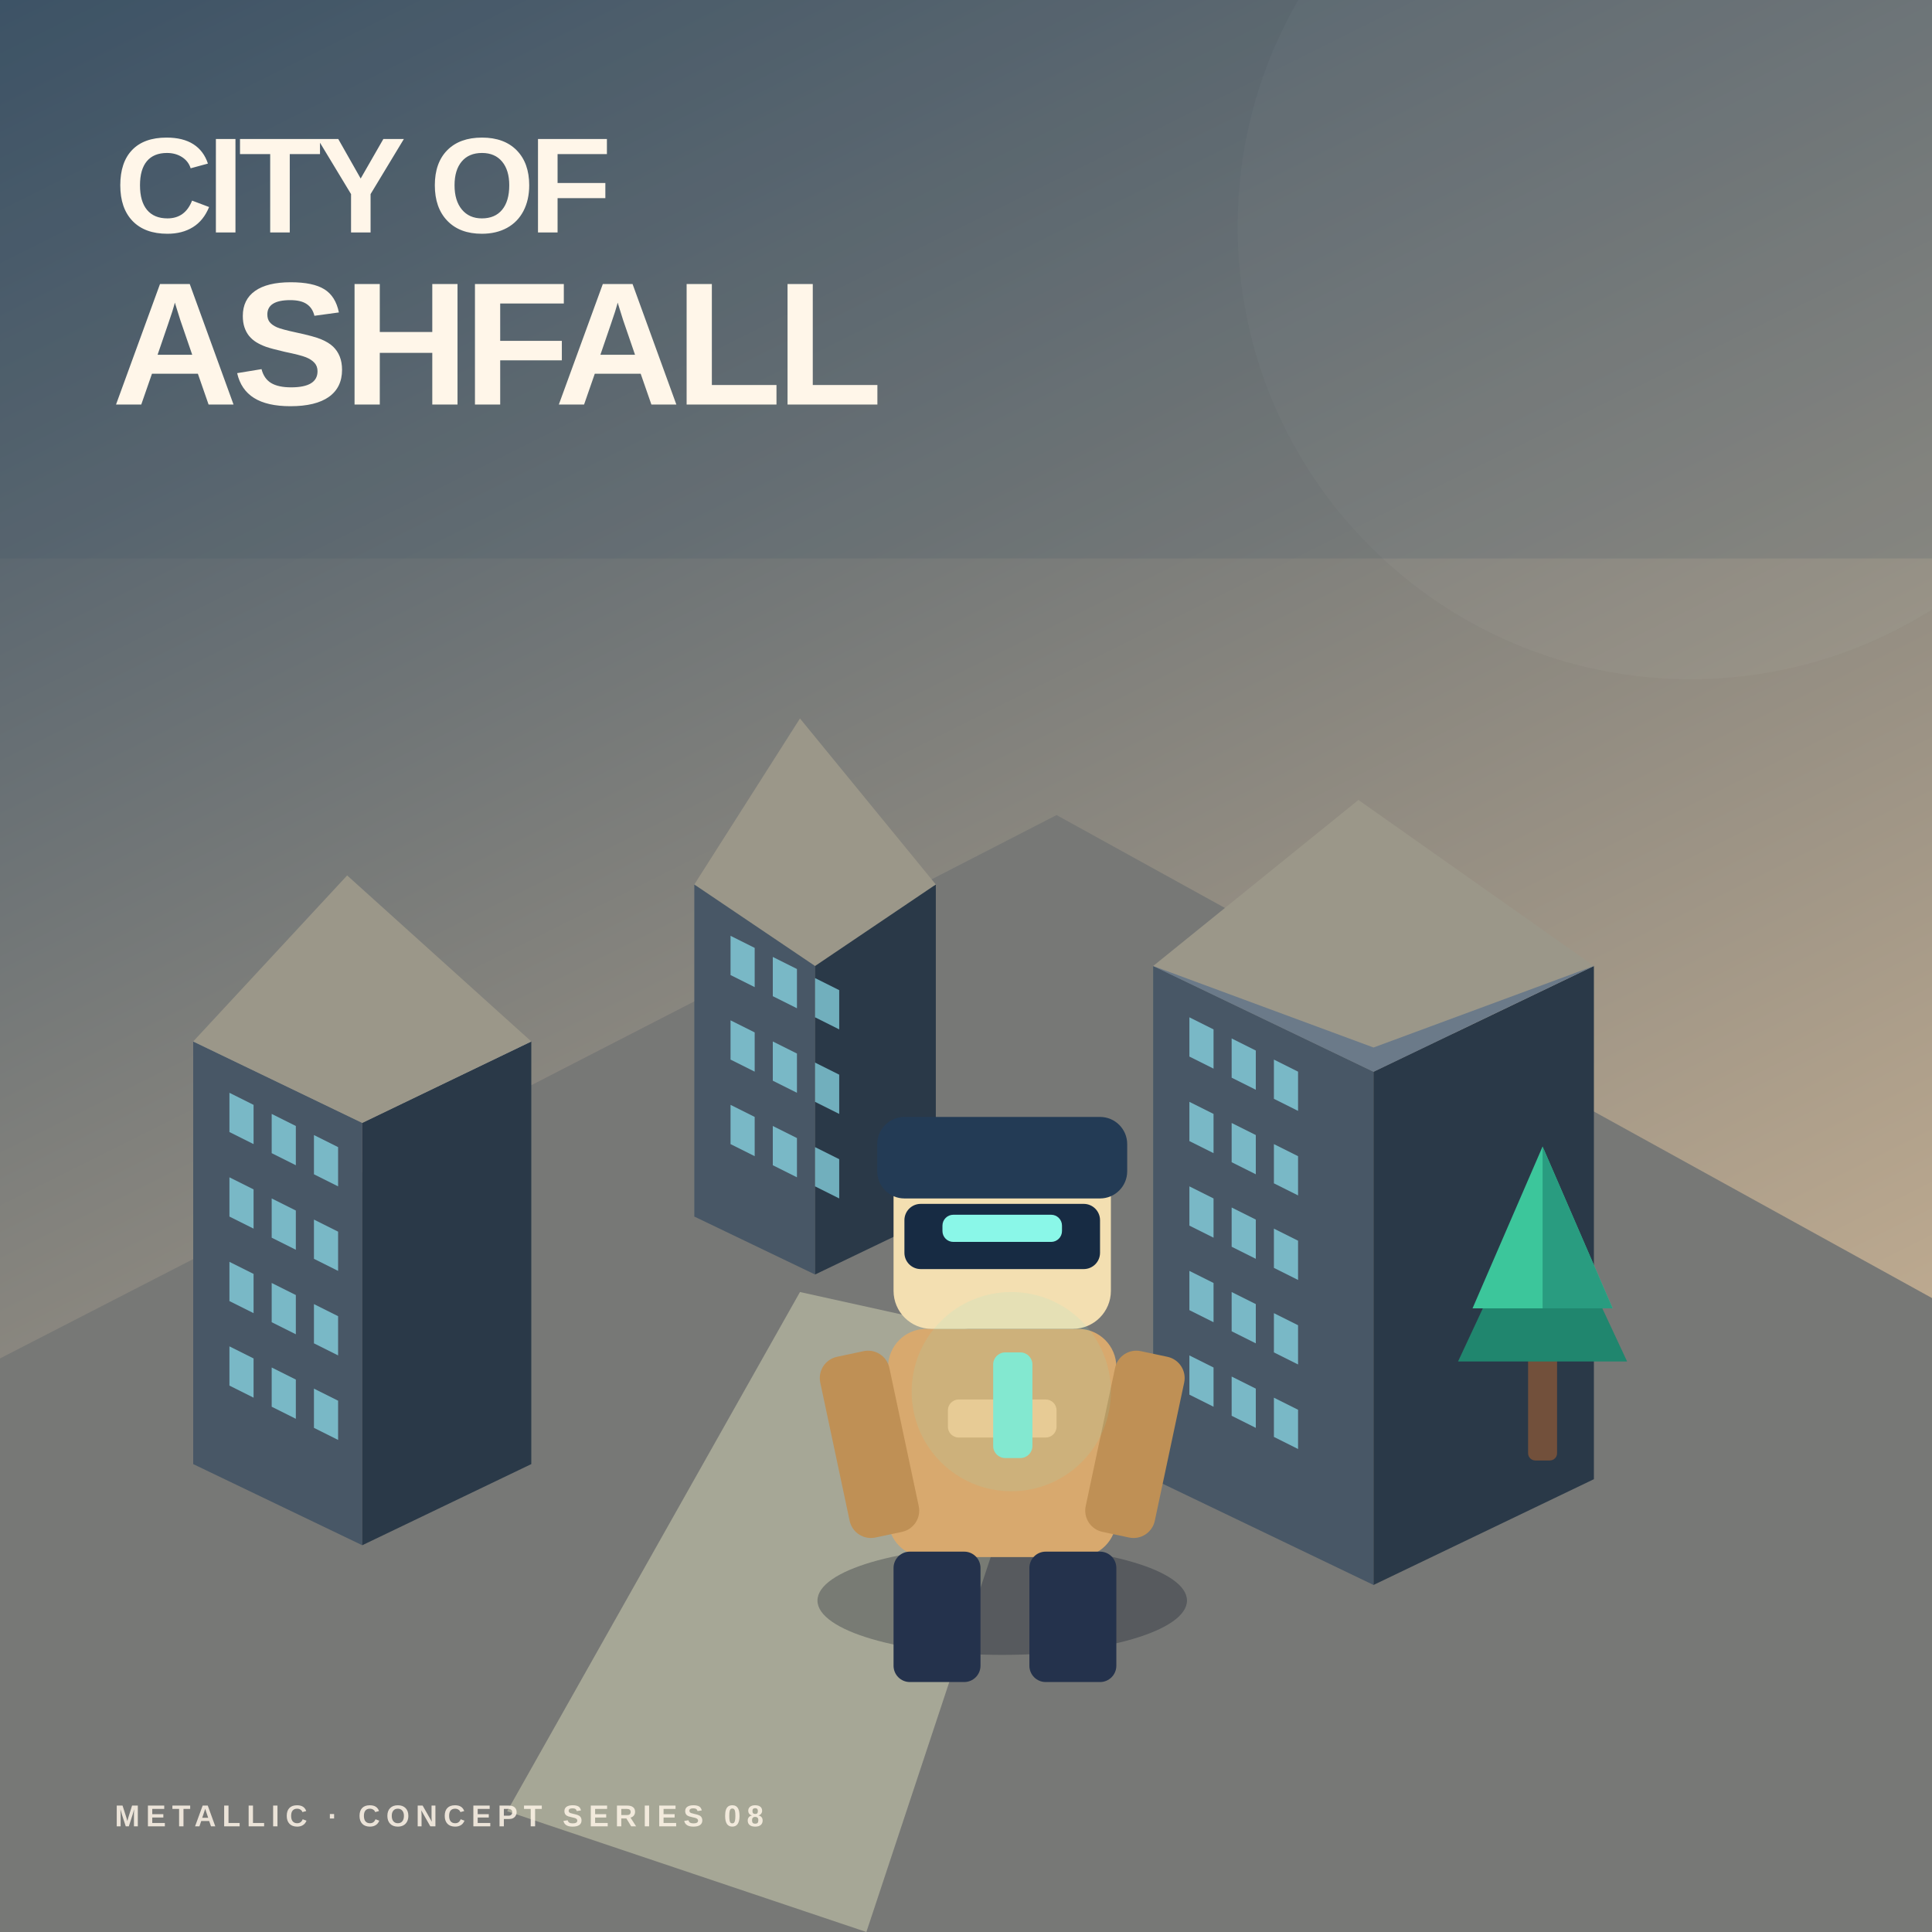
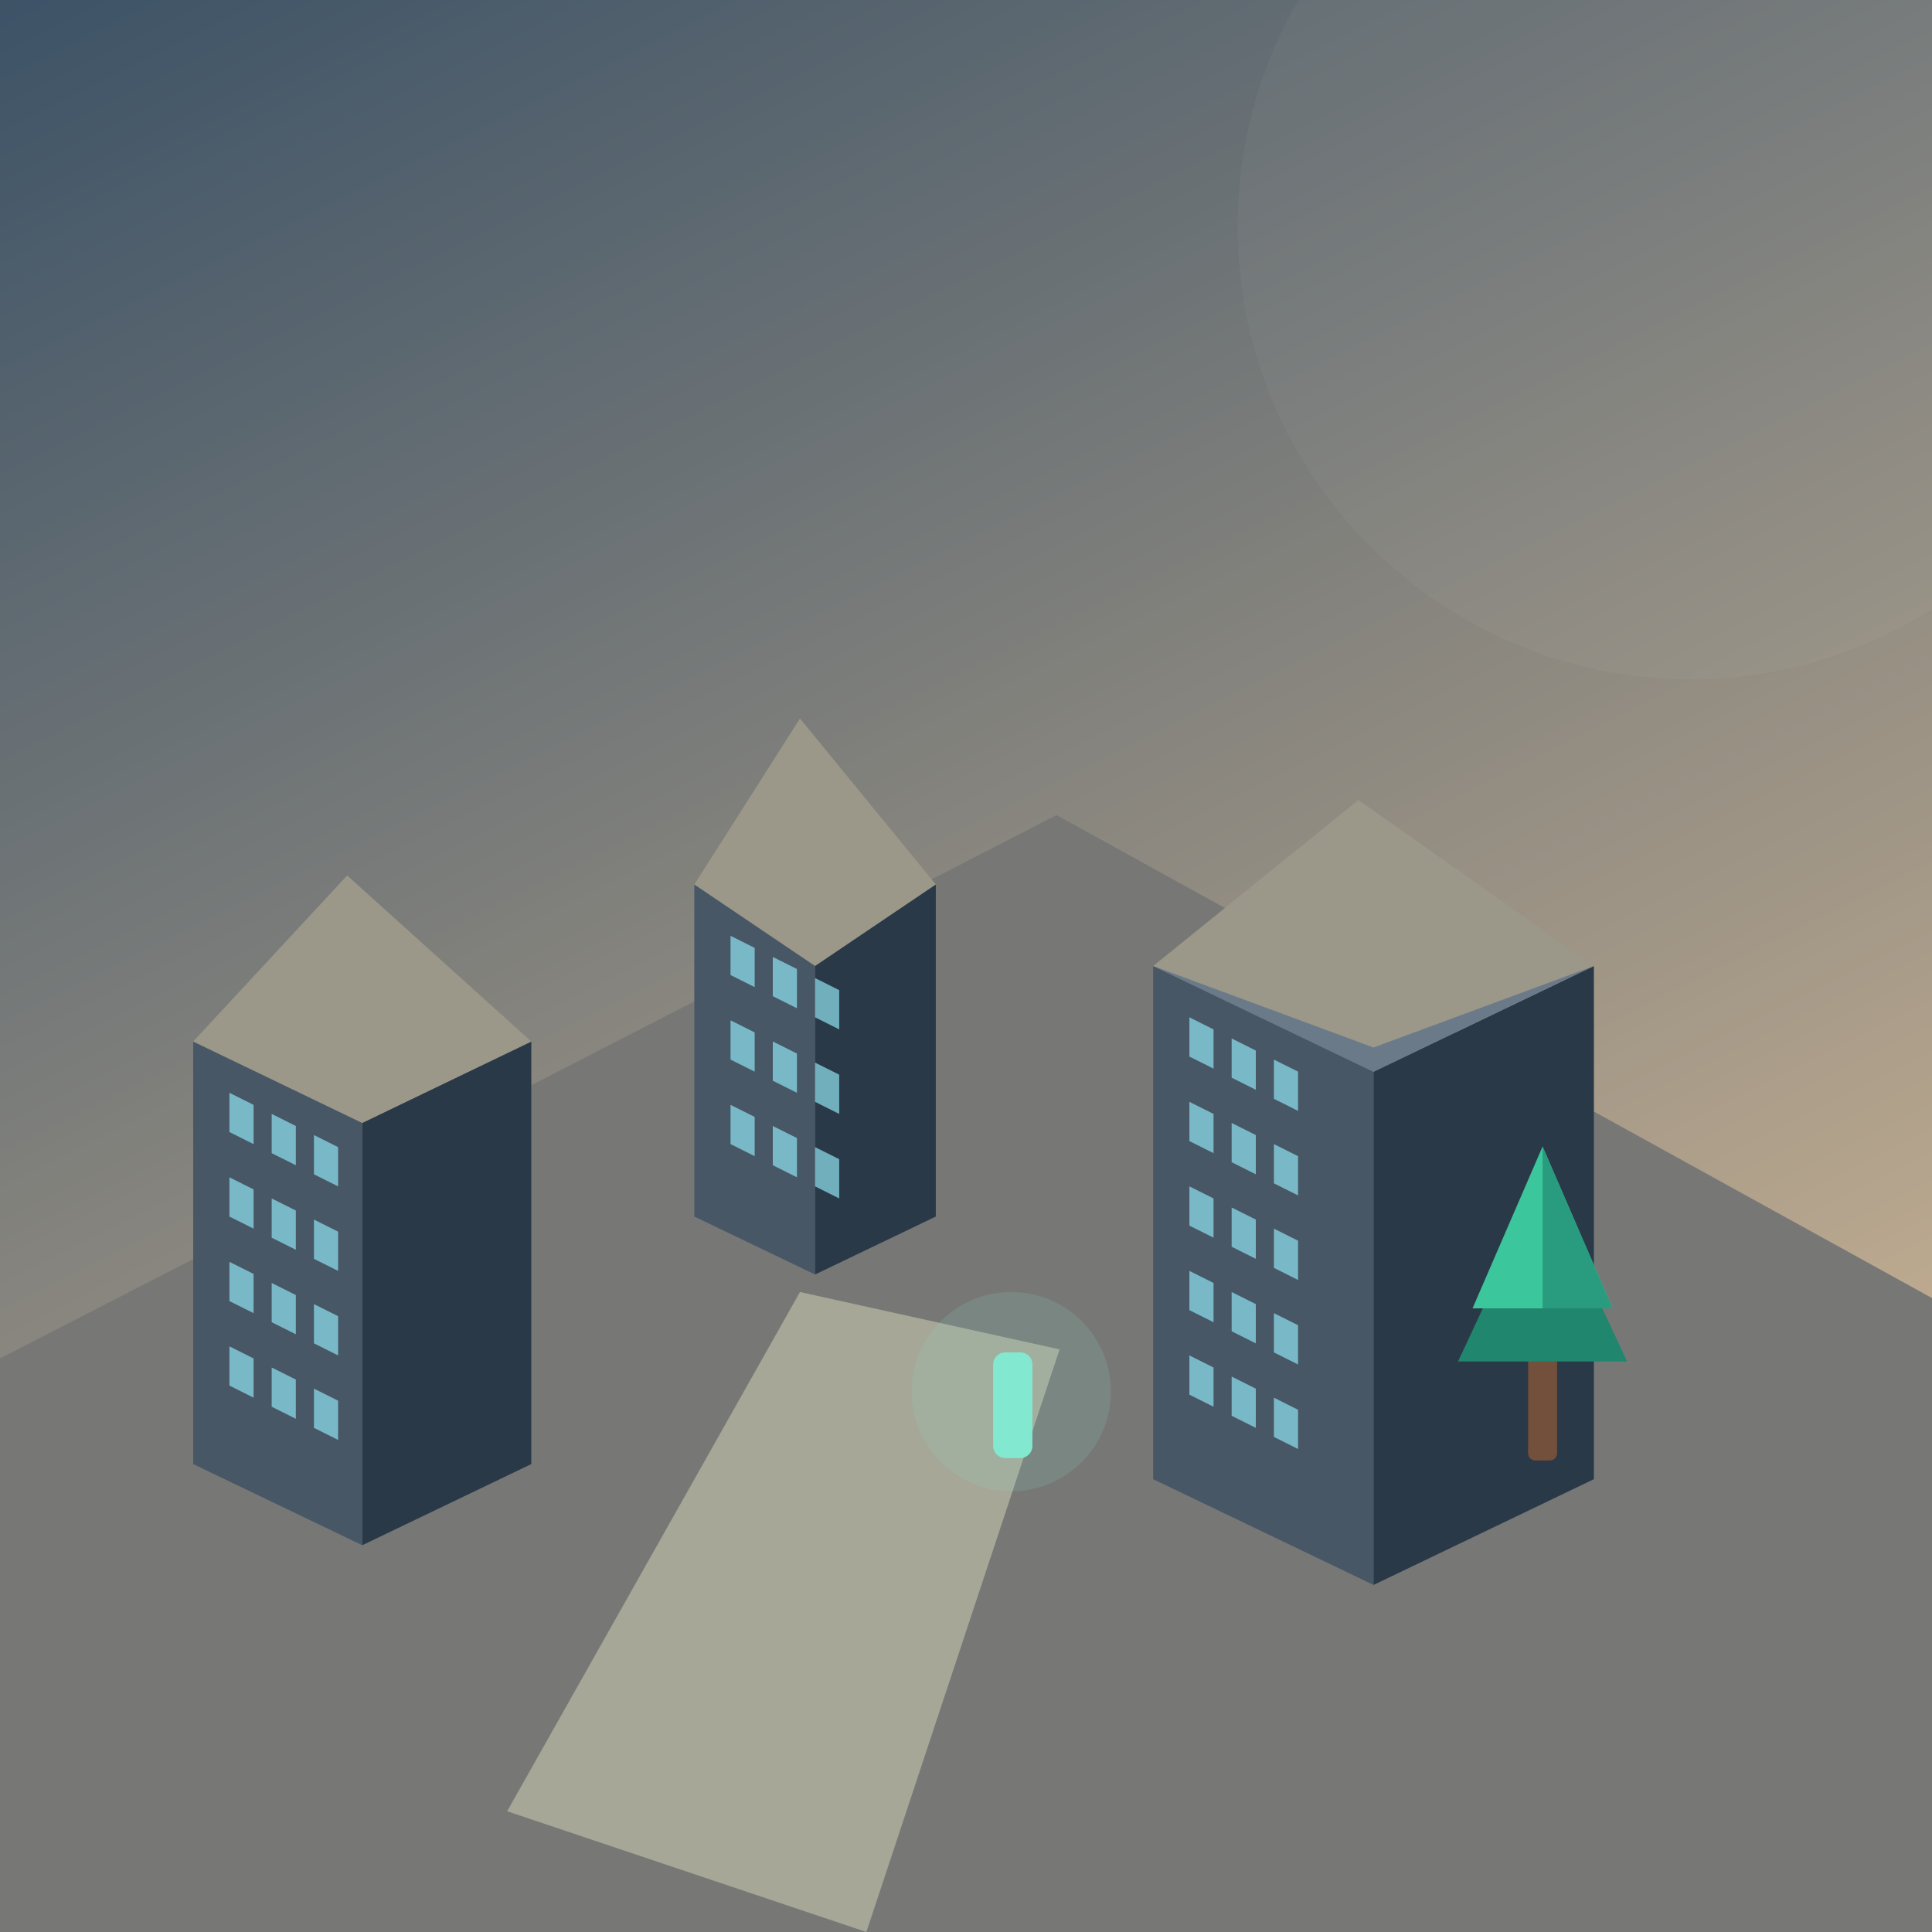
<svg xmlns="http://www.w3.org/2000/svg" viewBox="0 0 640 640" width="640" height="640">
  <defs>
    <linearGradient id="sky" x2=".5" y2="1">
      <stop stop-color="#3c5266" />
      <stop offset="1" stop-color="#c5af92" />
    </linearGradient>
    <radialGradient id="portal">
      <stop stop-color="#ffd1fb" />
      <stop offset=".5" stop-color="#b08cf7" />
      <stop offset="1" stop-color="#6052b1" />
    </radialGradient>
  </defs>
  <rect width="640" height="640" fill="url(#sky)" />
  <circle cx="560" cy="75" r="150" fill="#ffffff" opacity=".035" />
  <polygon points="0,450 350,270 640,430 640,640 0,640" fill="#777876" />
  <polygon points="64,345 120,371.88 120,511.88 64,485" fill="#485766" />
  <polygon points="120,371.88 176,345 176,485 120,511.88" fill="#2a3948" />
  <polygon points="120,318.12 176,345 120,371.88 64,345" fill="#6b7a89" />
  <polygon points="76,362 84,366 84,379 76,375" fill="#8ee1ef" opacity=".7" />
  <polygon points="90,369 98,373 98,386 90,382" fill="#8ee1ef" opacity=".7" />
  <polygon points="104,376 112,380 112,393 104,389" fill="#8ee1ef" opacity=".7" />
  <polygon points="76,390 84,394 84,407 76,403" fill="#8ee1ef" opacity=".7" />
  <polygon points="90,397 98,401 98,414 90,410" fill="#8ee1ef" opacity=".7" />
  <polygon points="104,404 112,408 112,421 104,417" fill="#8ee1ef" opacity=".7" />
  <polygon points="76,418 84,422 84,435 76,431" fill="#8ee1ef" opacity=".7" />
  <polygon points="90,425 98,429 98,442 90,438" fill="#8ee1ef" opacity=".7" />
  <polygon points="104,432 112,436 112,449 104,445" fill="#8ee1ef" opacity=".7" />
  <polygon points="76,446 84,450 84,463 76,459" fill="#8ee1ef" opacity=".7" />
  <polygon points="90,453 98,457 98,470 90,466" fill="#8ee1ef" opacity=".7" />
  <polygon points="104,460 112,464 112,477 104,473" fill="#8ee1ef" opacity=".7" />
  <polygon points="64,345 115,290 176,345 120,372" fill="#9b9789" />
  <polygon points="382,320 455,355.04 455,525.04 382,490" fill="#485766" />
  <polygon points="455,355.04 528,320 528,490 455,525.04" fill="#2a3948" />
  <polygon points="455,284.96 528,320 455,355.04 382,320" fill="#6b7a89" />
  <polygon points="394,337 402,341 402,354 394,350" fill="#8ee1ef" opacity=".7" />
  <polygon points="408,344 416,348 416,361 408,357" fill="#8ee1ef" opacity=".7" />
  <polygon points="422,351 430,355 430,368 422,364" fill="#8ee1ef" opacity=".7" />
  <polygon points="394,365 402,369 402,382 394,378" fill="#8ee1ef" opacity=".7" />
  <polygon points="408,372 416,376 416,389 408,385" fill="#8ee1ef" opacity=".7" />
  <polygon points="422,379 430,383 430,396 422,392" fill="#8ee1ef" opacity=".7" />
  <polygon points="394,393 402,397 402,410 394,406" fill="#8ee1ef" opacity=".7" />
  <polygon points="408,400 416,404 416,417 408,413" fill="#8ee1ef" opacity=".7" />
  <polygon points="422,407 430,411 430,424 422,420" fill="#8ee1ef" opacity=".7" />
  <polygon points="394,421 402,425 402,438 394,434" fill="#8ee1ef" opacity=".7" />
  <polygon points="408,428 416,432 416,445 408,441" fill="#8ee1ef" opacity=".7" />
  <polygon points="422,435 430,439 430,452 422,448" fill="#8ee1ef" opacity=".7" />
  <polygon points="394,449 402,453 402,466 394,462" fill="#8ee1ef" opacity=".7" />
  <polygon points="408,456 416,460 416,473 408,469" fill="#8ee1ef" opacity=".7" />
  <polygon points="422,463 430,467 430,480 422,476" fill="#8ee1ef" opacity=".7" />
  <polygon points="382,320 450,265 528,320 455,347" fill="#9b9789" />
  <polygon points="230,293 270,312.2 270,422.2 230,403" fill="#485766" />
  <polygon points="270,312.2 310,293 310,403 270,422.2" fill="#2a3948" />
  <polygon points="270,273.8 310,293 270,312.2 230,293" fill="#6b7a89" />
  <polygon points="242,310 250,314 250,327 242,323" fill="#8ee1ef" opacity=".7" />
  <polygon points="256,317 264,321 264,334 256,330" fill="#8ee1ef" opacity=".7" />
  <polygon points="270,324 278,328 278,341 270,337" fill="#8ee1ef" opacity=".7" />
  <polygon points="242,338 250,342 250,355 242,351" fill="#8ee1ef" opacity=".7" />
  <polygon points="256,345 264,349 264,362 256,358" fill="#8ee1ef" opacity=".7" />
  <polygon points="270,352 278,356 278,369 270,365" fill="#8ee1ef" opacity=".7" />
  <polygon points="242,366 250,370 250,383 242,379" fill="#8ee1ef" opacity=".7" />
  <polygon points="256,373 264,377 264,390 256,386" fill="#8ee1ef" opacity=".7" />
  <polygon points="270,380 278,384 278,397 270,393" fill="#8ee1ef" opacity=".7" />
  <polygon points="230,293 265,238 310,293 270,320" fill="#9b9789" />
  <polygon points="168,600 265,428 351,447 287,640" fill="#a6a796" />
-   <g transform="translate(332 433) scale(1.8)">
-     <ellipse cx="0" cy="54" rx="34" ry="10" fill="#091324" opacity=".3" />
-     <rect x="-21" y="4" width="42" height="42" rx="7" fill="#d8a96e" />
-     <rect x="-20" y="45" width="16" height="24" rx="3" fill="#24324c" />
-     <rect x="5" y="45" width="16" height="24" rx="3" fill="#24324c" />
-     <g transform="rotate(-12 -20 10)">
-       <rect x="-34" y="7" width="13" height="34" rx="4" fill="#bf9055" />
-     </g>
-     <g transform="rotate(12 20 10)">
-       <rect x="21" y="7" width="13" height="34" rx="4" fill="#bf9055" />
-     </g>
-     <rect x="-20" y="-31" width="40" height="35" rx="7" fill="#f3dfb1" />
-     <rect x="-23" y="-35" width="46" height="15" rx="5" fill="#233b55" />
-     <rect x="-18" y="-19" width="36" height="12" rx="3" fill="#172b43" />
-     <rect x="-11" y="-17" width="22" height="5" rx="2" fill="#8af7e8" />
-     <rect x="-10" y="17" width="20" height="7" rx="2" fill="#f6c78c" />
-   </g>
  <g transform="translate(511 451) scale(0.8)">
    <rect x="-6" y="-4" width="12" height="45" rx="3" fill="#72503b" />
    <polygon points="-35,0 0,-75 35,0" fill="#20866e" />
    <polygon points="-29,-22 0,-89 29,-22" fill="#3cc69b" />
    <polygon points="0,-89 29,-22 0,-22" fill="#299c80" />
  </g>
  <rect x="329" y="448" width="13" height="35" rx="4" fill="#83e8d0" />
  <circle cx="335" cy="461" r="33" fill="#83e8d0" opacity=".13" />
-   <rect width="640" height="185" fill="#3c5266" opacity=".18" />
-   <g fill="#fff6e9" font-family="Segoe UI,Arial,sans-serif" font-weight="950" letter-spacing="-2">
-     <text x="38" y="77" font-size="45">CITY OF</text>
-     <text x="37" y="134" font-size="58">ASHFALL</text>
-   </g>
-   <g font-family="Segoe UI,Arial,sans-serif" font-weight="700" letter-spacing="2" font-size="10" fill="#fff6e9" opacity=".85">
-     <text x="38" y="605">METALLIC · CONCEPT SERIES 08</text>
-   </g>
</svg>
